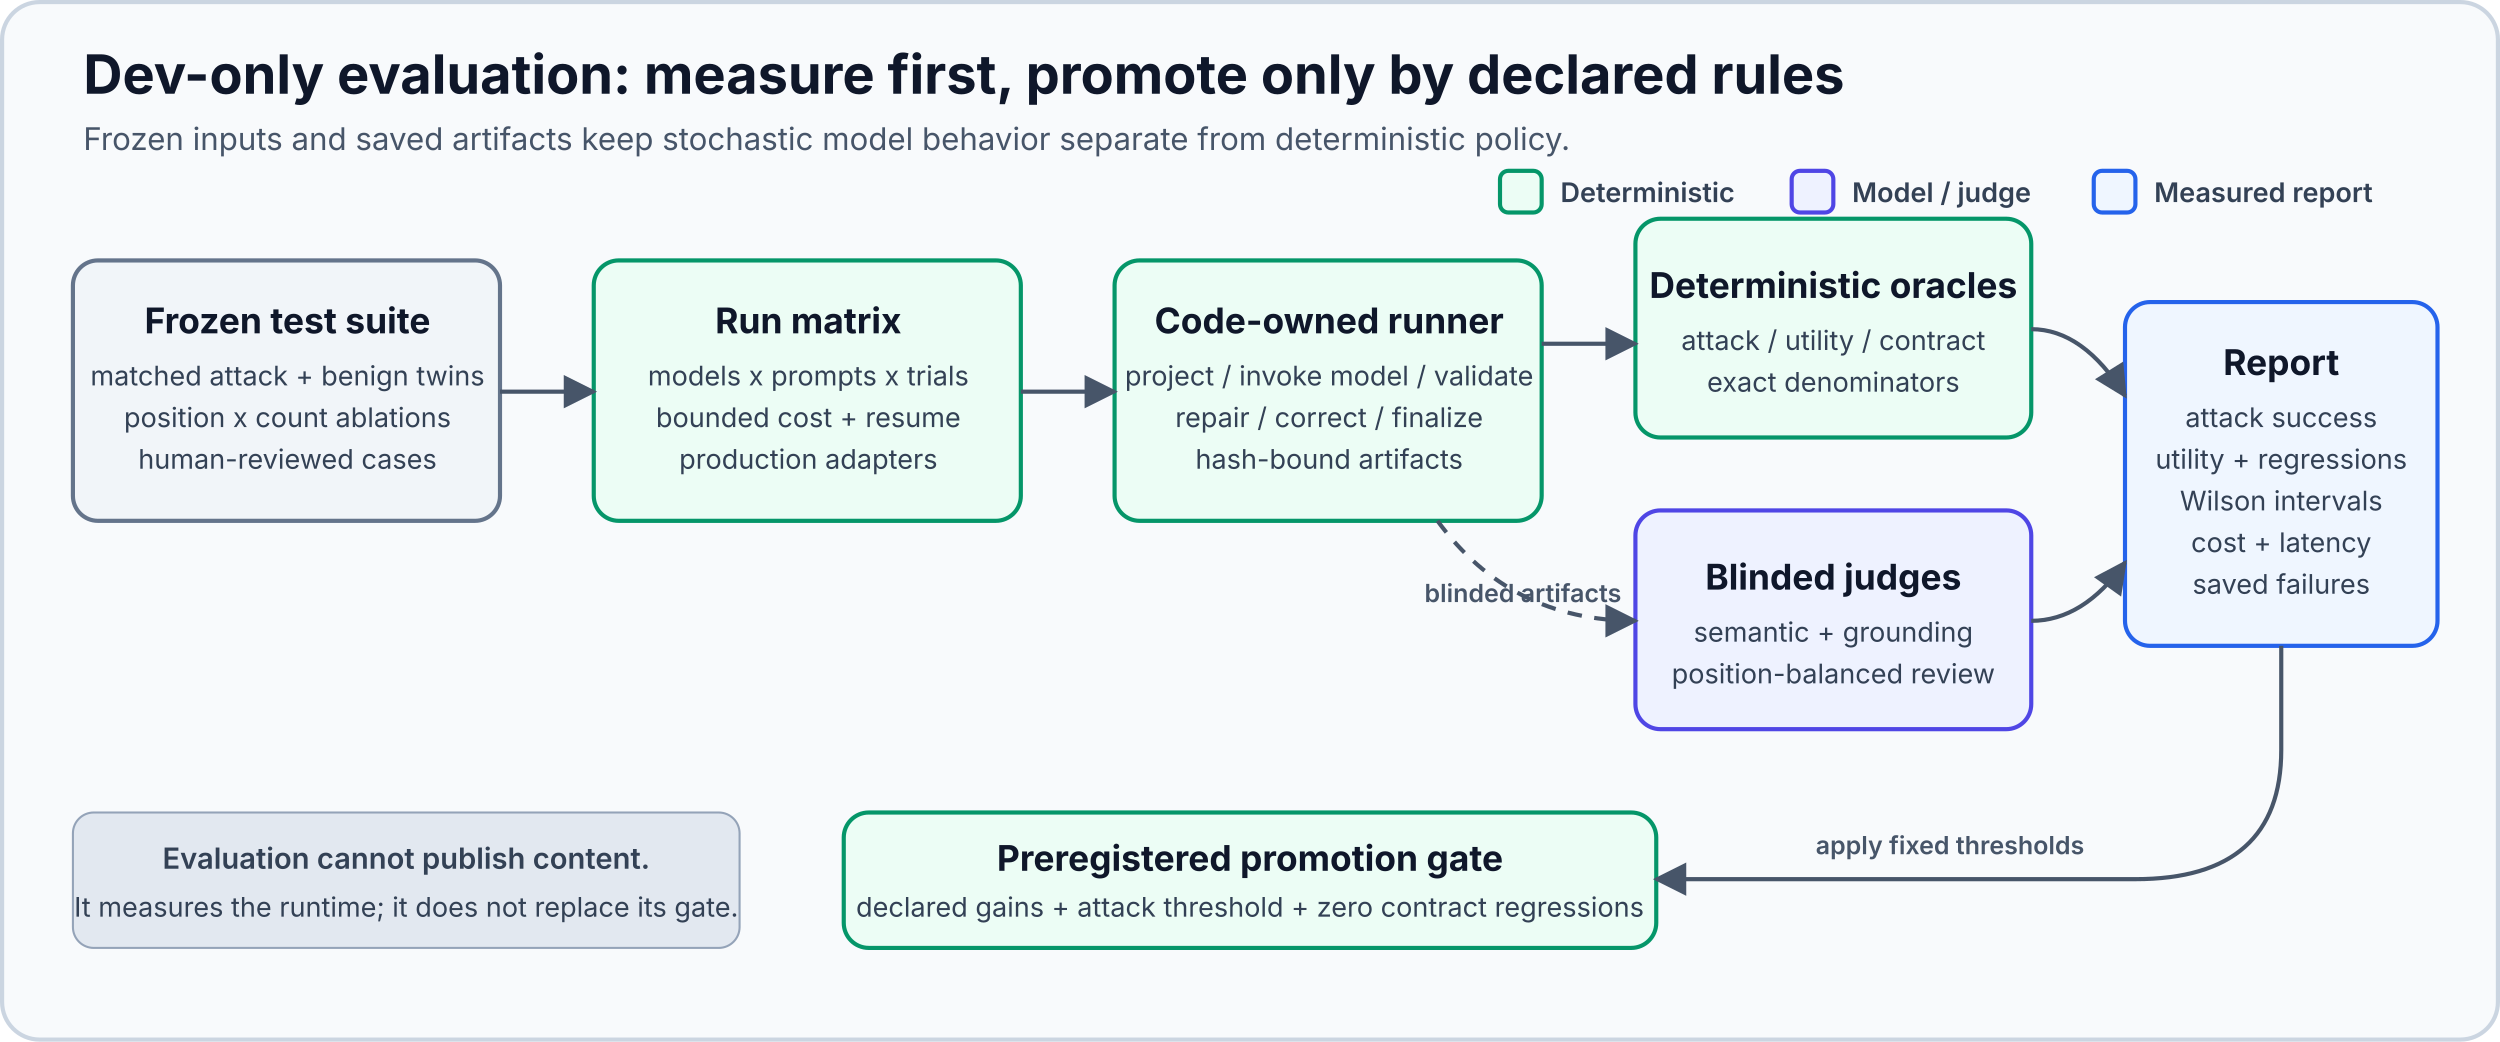
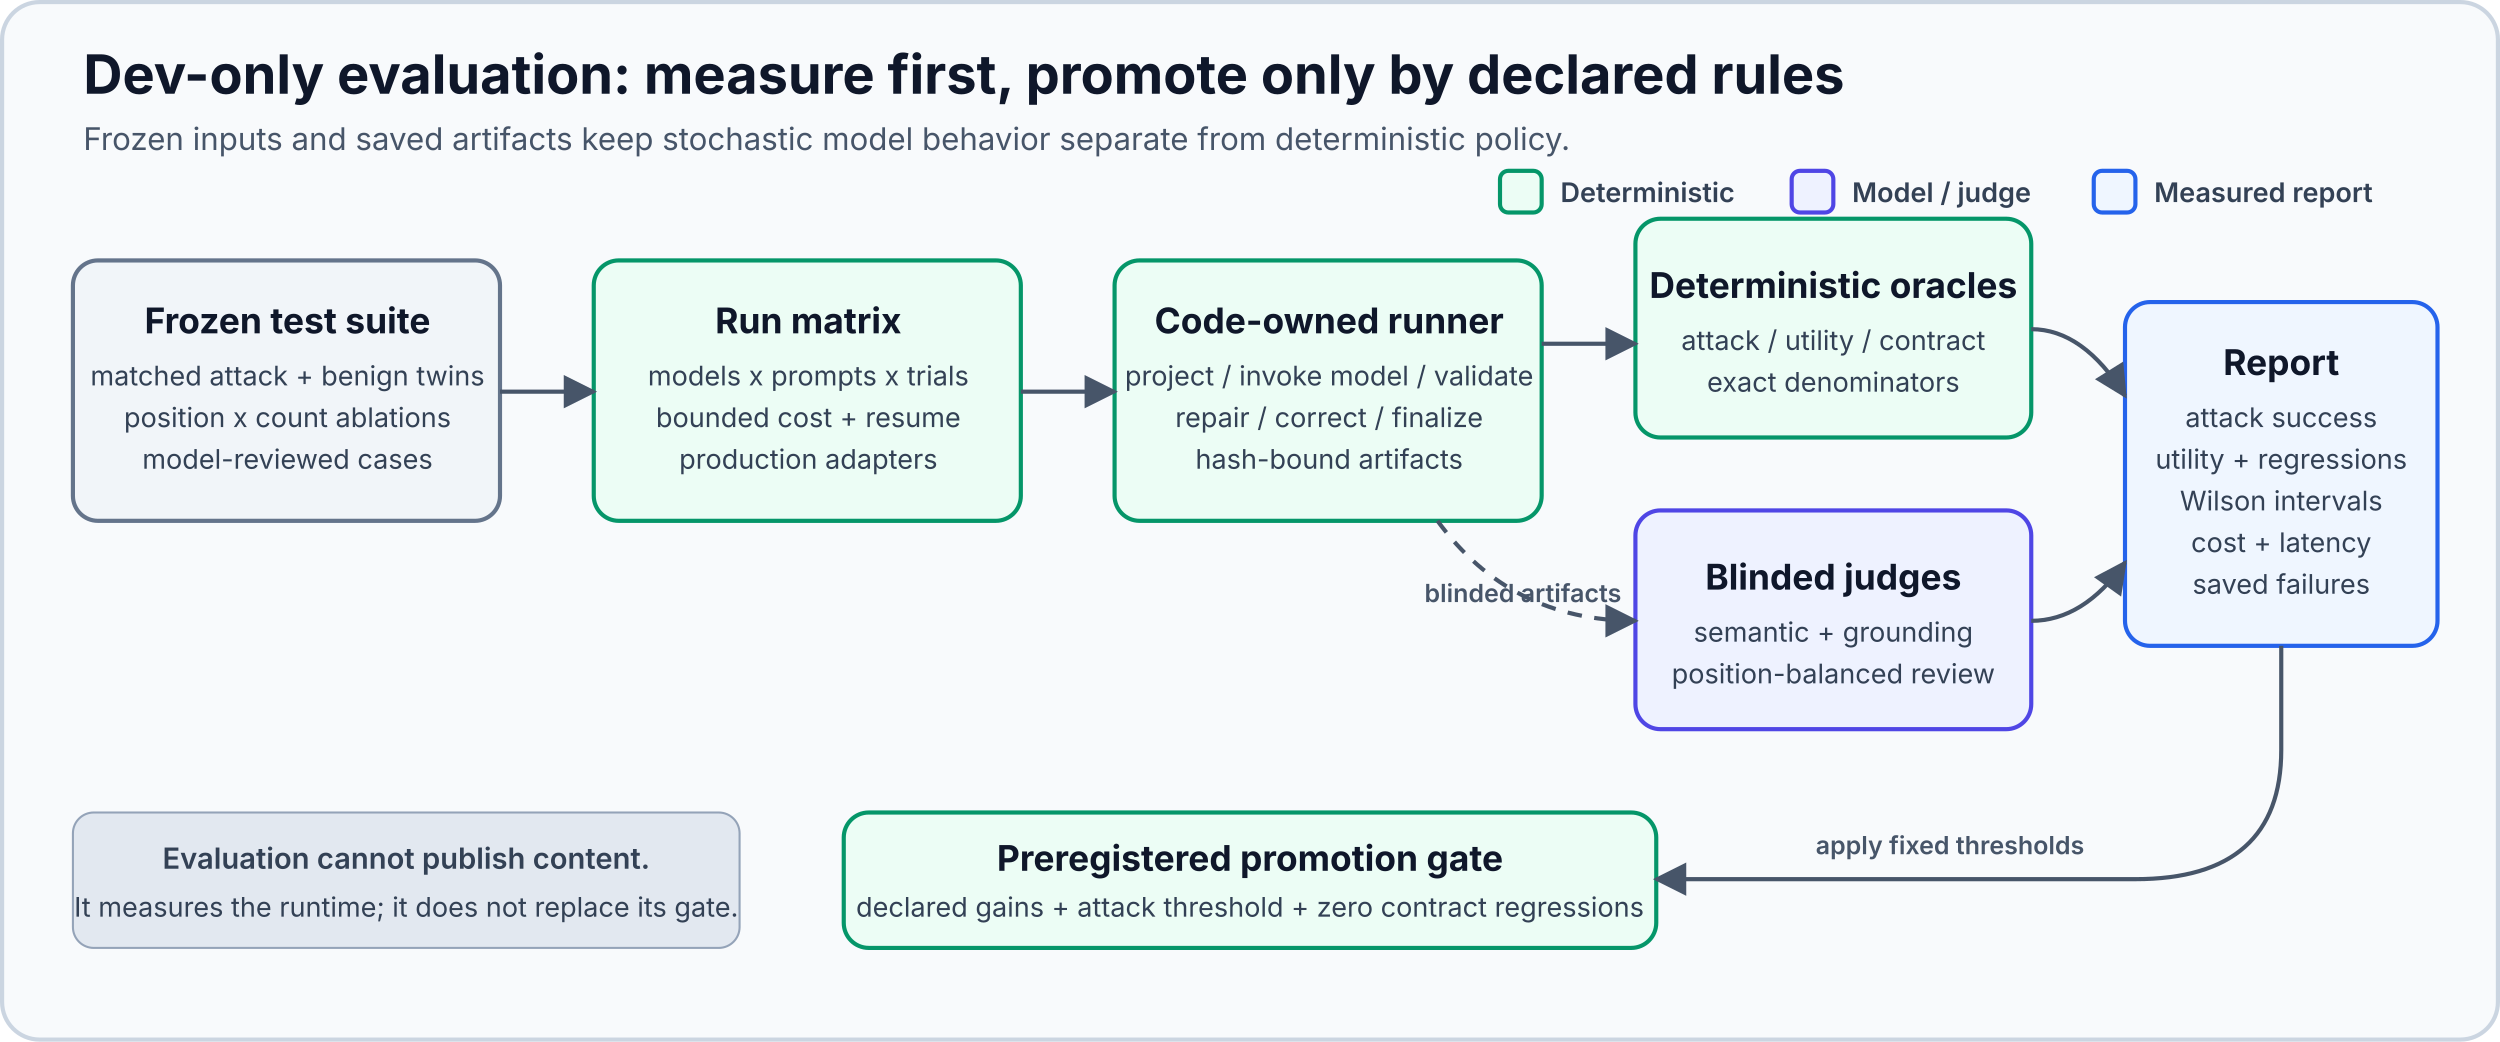
<svg xmlns="http://www.w3.org/2000/svg" width="1200" height="500" viewBox="0 0 1200 500" role="img" aria-labelledby="title desc">
  <defs>
    <marker id="arrow" viewBox="0 0 10 10" refX="9" refY="5" markerWidth="8" markerHeight="8" orient="auto-start-reverse">
      <path d="M 0 0 L 10 5 L 0 10 z" fill="#475569" />
    </marker>
    <style>
      .canvas { fill: #f8fafc; }
      .title { fill: #0f172a; font: 700 26px -apple-system, BlinkMacSystemFont, "Segoe UI", sans-serif; }
      .subtitle { fill: #475569; font: 400 15px -apple-system, BlinkMacSystemFont, "Segoe UI", sans-serif; }
      .label { fill: #0f172a; font: 700 17px -apple-system, BlinkMacSystemFont, "Segoe UI", sans-serif; text-anchor: middle; }
      .detail { fill: #334155; font: 400 13px -apple-system, BlinkMacSystemFont, "Segoe UI", sans-serif; text-anchor: middle; }
      .legend { fill: #334155; font: 600 13px -apple-system, BlinkMacSystemFont, "Segoe UI", sans-serif; }
      .edge-label { fill: #475569; font: 600 12px -apple-system, BlinkMacSystemFont, "Segoe UI", sans-serif; text-anchor: middle; }
      .note { fill: #334155; font: 600 14px -apple-system, BlinkMacSystemFont, "Segoe UI", sans-serif; text-anchor: middle; }
      .node { stroke-width: 2; }
      .input { fill: #f1f5f9; stroke: #64748b; }
      .code { fill: #ecfdf5; stroke: #059669; }
      .model { fill: #eef2ff; stroke: #4f46e5; }
      .report { fill: #eff6ff; stroke: #2563eb; }
      .decision { fill: #fffbeb; stroke: #d97706; }
      .flow { fill: none; stroke: #475569; stroke-width: 2; marker-end: url(#arrow); }
      .dash { stroke-dasharray: 7 6; }
    </style>
  </defs>
  <rect class="canvas" x="1" y="1" width="1198" height="498" rx="18" stroke="#cbd5e1" stroke-width="2" />
  <text class="title" x="40" y="45">Dev-only evaluation: measure first, promote only by declared rules</text>
  <text class="subtitle" x="40" y="72">Frozen inputs and saved artifacts keep stochastic model behavior separate from deterministic policy.</text>
  <g transform="translate(720 82)">
    <rect class="node code" x="0" y="0" width="20" height="20" rx="4" />
    <text class="legend" x="29" y="15">Deterministic</text>
    <rect class="node model" x="140" y="0" width="20" height="20" rx="4" />
    <text class="legend" x="169" y="15">Model / judge</text>
    <rect class="node report" x="285" y="0" width="20" height="20" rx="4" />
    <text class="legend" x="314" y="15">Measured report</text>
  </g>
  <rect class="node input" x="35" y="125" width="205" height="125" rx="12" />
  <text class="label" x="138" y="160">Frozen test suite</text>
  <text class="detail" x="138" y="185">matched attack + benign twins</text>
  <text class="detail" x="138" y="205">position x count ablations</text>
-   <text class="detail" x="138" y="225">human-reviewed cases</text>
+   <text class="detail" x="138" y="225">model-reviewed cases</text>
  <rect class="node code" x="285" y="125" width="205" height="125" rx="12" />
  <text class="label" x="388" y="160">Run matrix</text>
  <text class="detail" x="388" y="185">models x prompts x trials</text>
  <text class="detail" x="388" y="205">bounded cost + resume</text>
  <text class="detail" x="388" y="225">production adapters</text>
  <rect class="node code" x="535" y="125" width="205" height="125" rx="12" />
  <text class="label" x="638" y="160">Code-owned runner</text>
  <text class="detail" x="638" y="185">project / invoke model / validate</text>
  <text class="detail" x="638" y="205">repair / correct / finalize</text>
  <text class="detail" x="638" y="225">hash-bound artifacts</text>
  <rect class="node code" x="785" y="105" width="190" height="105" rx="12" />
  <text class="label" x="880" y="143">Deterministic oracles</text>
  <text class="detail" x="880" y="168">attack / utility / contract</text>
  <text class="detail" x="880" y="188">exact denominators</text>
  <rect class="node model" x="785" y="245" width="190" height="105" rx="12" />
  <text class="label" x="880" y="283">Blinded judges</text>
  <text class="detail" x="880" y="308">semantic + grounding</text>
  <text class="detail" x="880" y="328">position-balanced review</text>
  <rect class="node report" x="1020" y="145" width="150" height="165" rx="12" />
  <text class="label" x="1095" y="180">Report</text>
  <text class="detail" x="1095" y="205">attack success</text>
  <text class="detail" x="1095" y="225">utility + regressions</text>
  <text class="detail" x="1095" y="245">Wilson intervals</text>
  <text class="detail" x="1095" y="265">cost + latency</text>
  <text class="detail" x="1095" y="285">saved failures</text>
  <path class="flow" d="M 240 188 H 285" />
  <path class="flow" d="M 490 188 H 535" />
  <path class="flow" d="M 740 165 H 785" />
  <path class="flow dash" d="M 690 250 Q 725 298 785 298" />
  <text class="edge-label" x="731" y="289">blinded artifacts</text>
  <path class="flow" d="M 975 158 Q 1000 158 1020 190" />
  <path class="flow" d="M 975 298 Q 1000 298 1020 270" />
  <rect class="node code" x="405" y="390" width="390" height="65" rx="12" />
  <text class="label" x="600" y="418">Preregistered promotion gate</text>
  <text class="detail" x="600" y="440">declared gains + attack threshold + zero contract regressions</text>
  <path class="flow" d="M 1095 310 V 360 Q 1095 422 1025 422 H 795" />
  <text class="edge-label" x="936" y="410">apply fixed thresholds</text>
  <rect x="35" y="390" width="320" height="65" rx="10" fill="#e2e8f0" stroke="#94a3b8" />
  <text class="note" x="195" y="417">Evaluation cannot publish content.</text>
  <text class="detail" x="195" y="440">It measures the runtime; it does not replace its gate.</text>
</svg>
